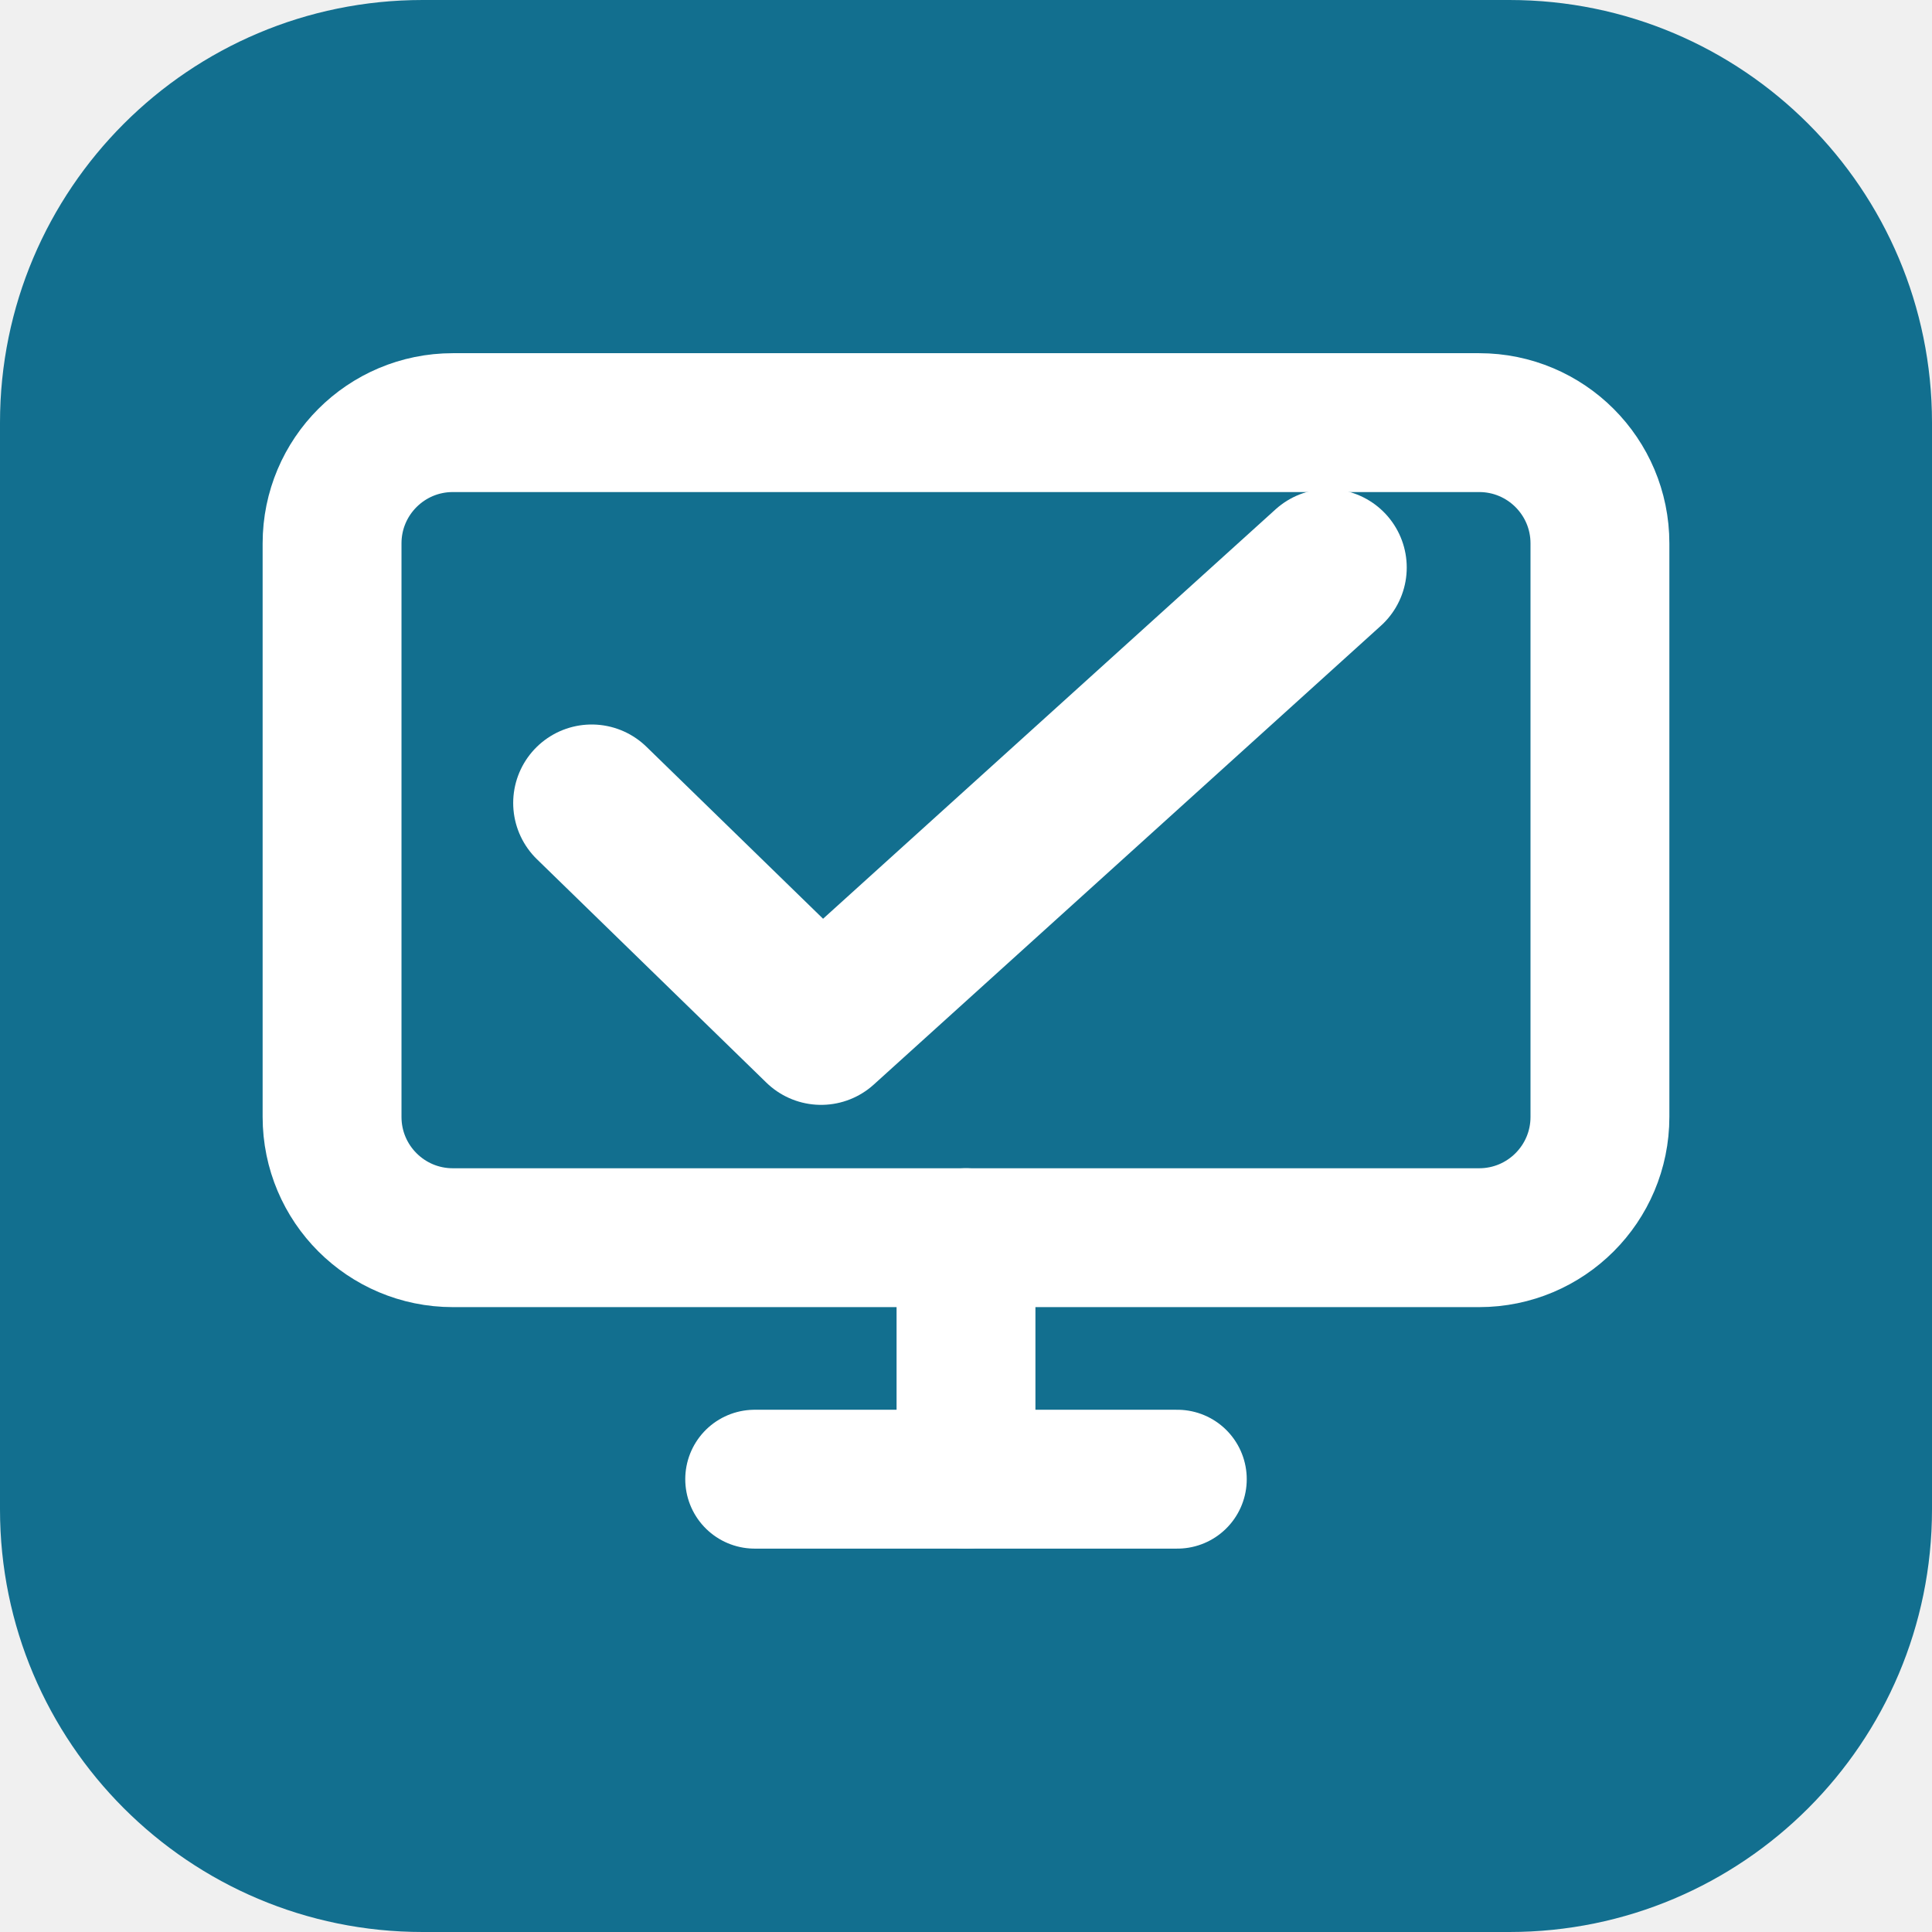
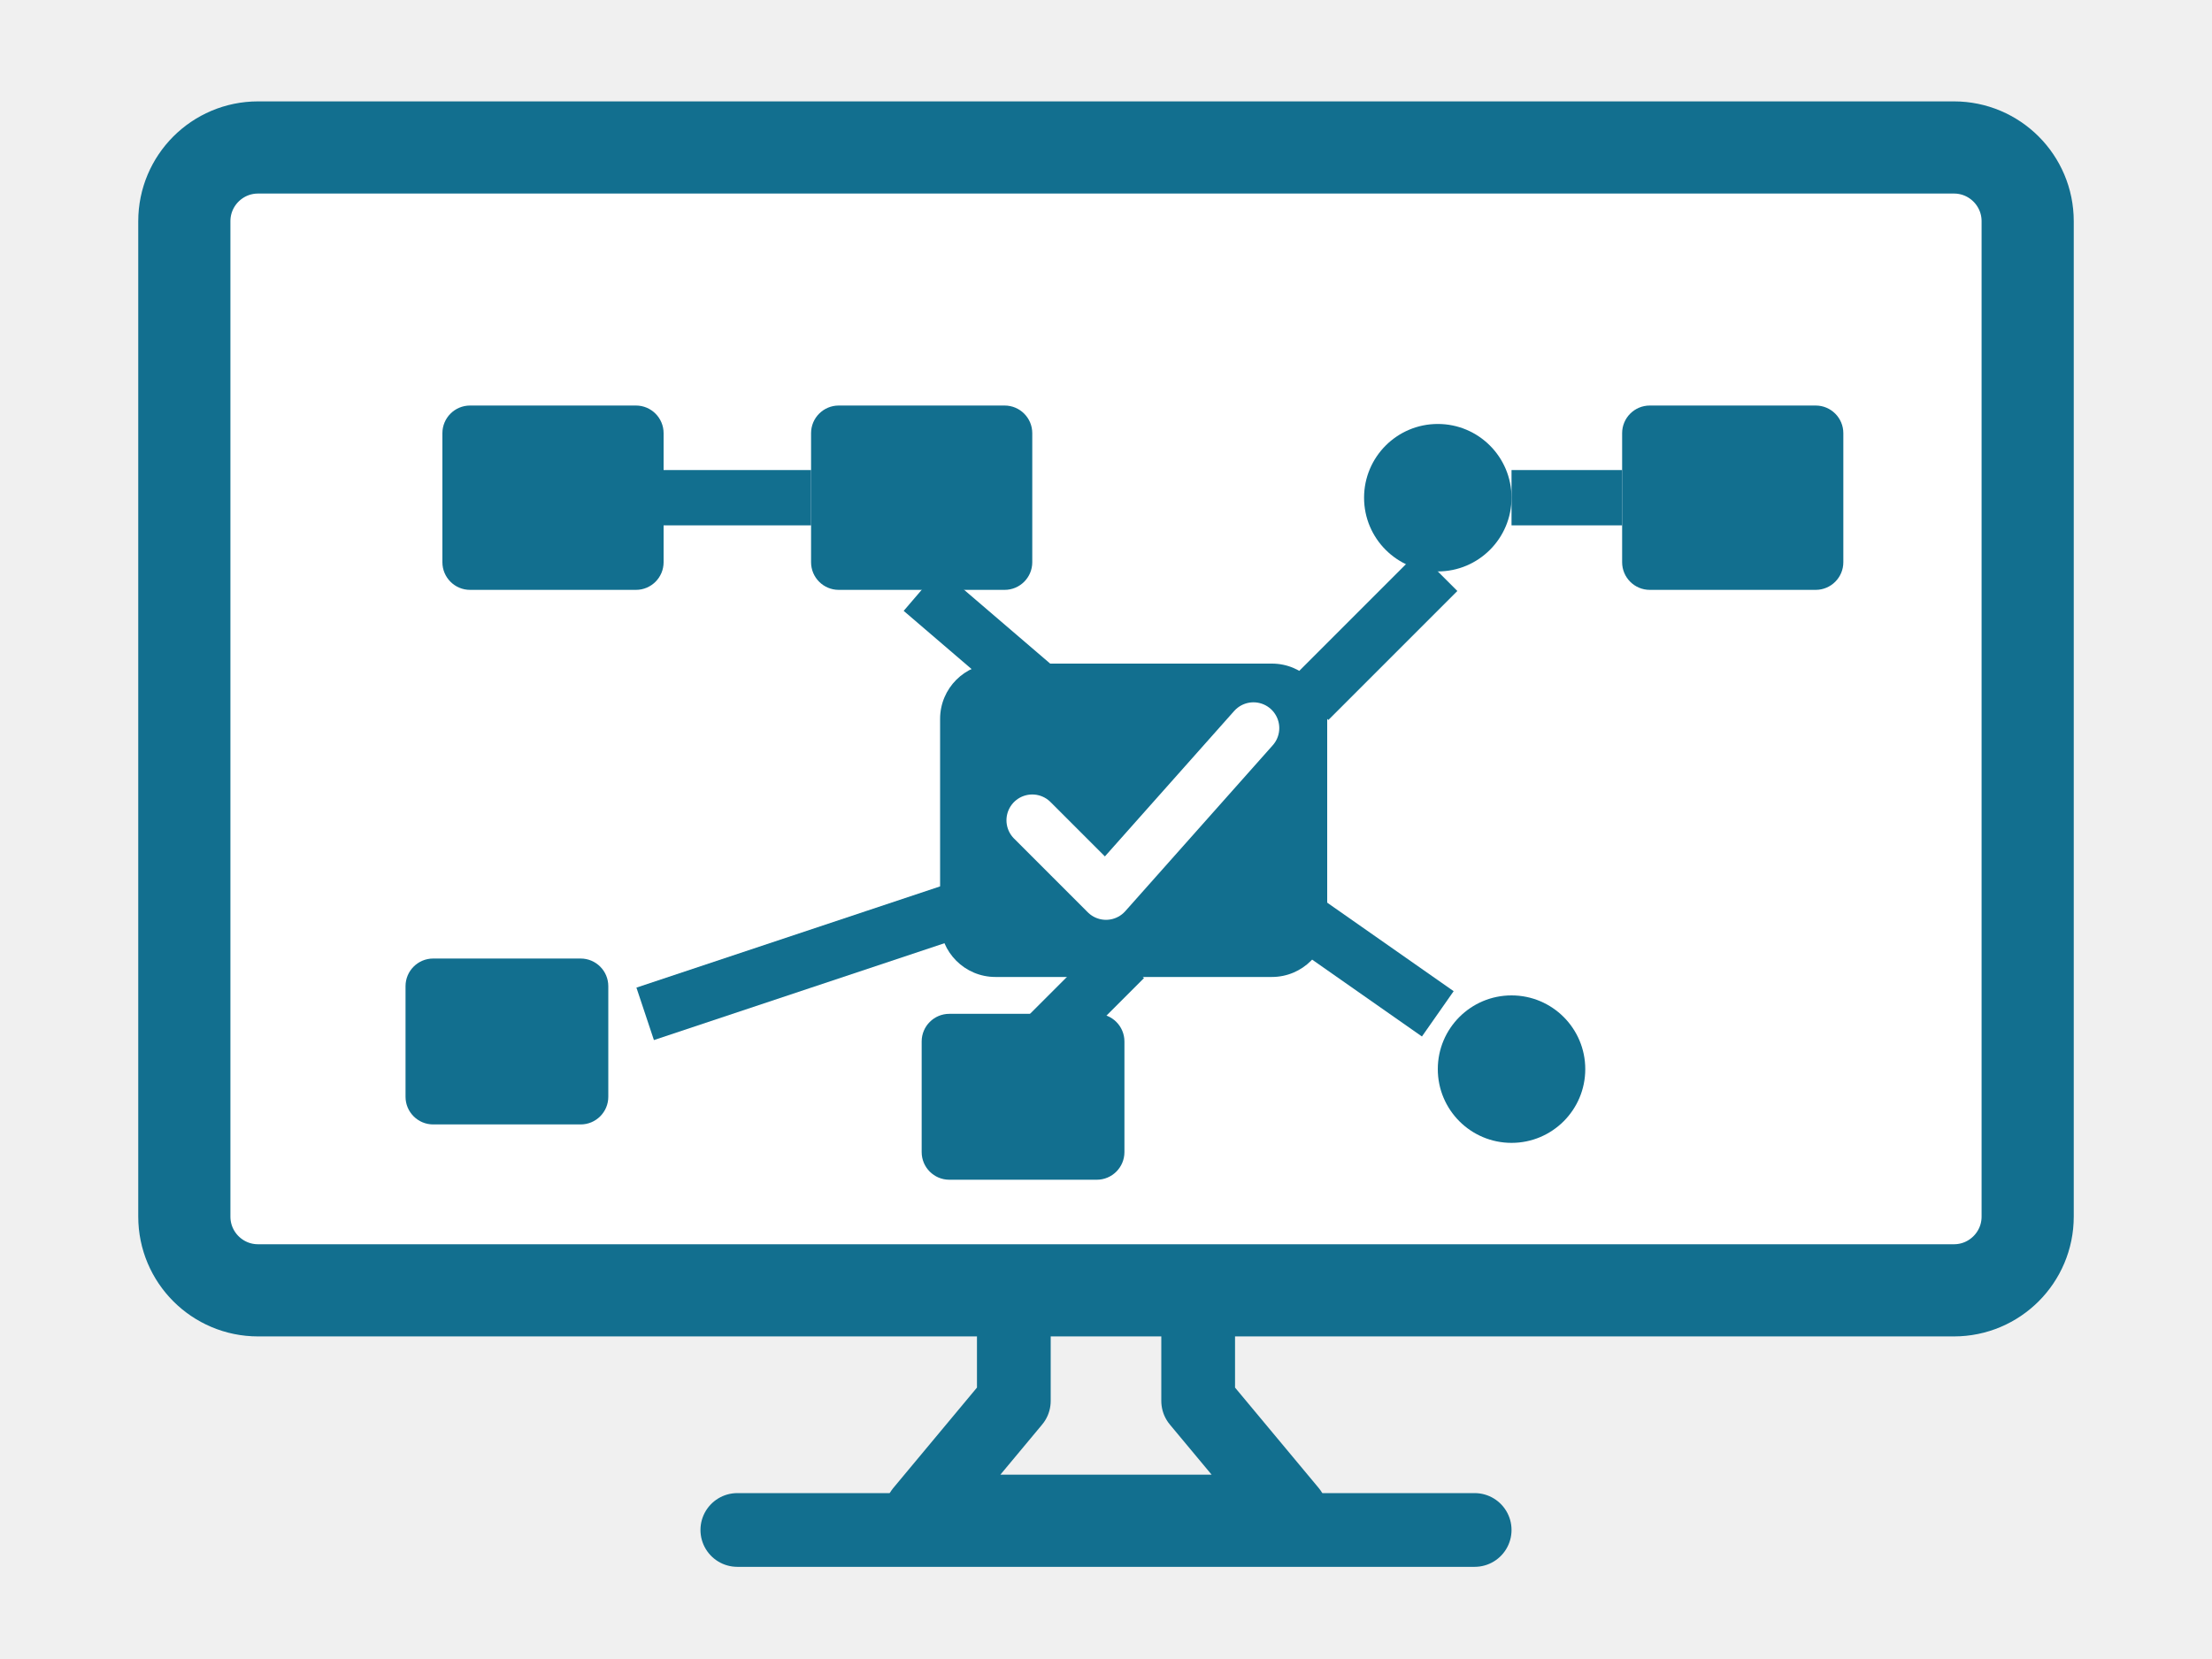
- <svg xmlns="http://www.w3.org/2000/svg" width="64" height="64" viewBox="0 0 32 32">
-   <rect width="32" height="32" rx="7" fill="#126f8f" />
-   <rect x="5.5" y="7" width="21" height="13.5" rx="2" fill="none" stroke="#ffffff" stroke-width="2.3" />
-   <line x1="12.5" y1="24.5" x2="19.5" y2="24.5" stroke="#ffffff" stroke-width="2.3" stroke-linecap="round" />
-   <line x1="16" y1="20.5" x2="16" y2="24.5" stroke="#ffffff" stroke-width="2.3" stroke-linecap="round" />
-   <path d="M9.8 13.3 L13.6 17 L22 9.4" fill="none" stroke="#ffffff" stroke-width="2.6" stroke-linecap="round" stroke-linejoin="round" />
+ <svg xmlns="http://www.w3.org/2000/svg" width="160" height="120" viewBox="0 0 120 90">
+   <rect x="10" y="8" width="100" height="62" rx="4" fill="#ffffff" stroke="#126f8f" stroke-width="5" />
+   <path d="M55 70 L55 76 L50 82 L70 82 L65 76 L65 70" fill="none" stroke="#126f8f" stroke-width="4" stroke-linejoin="round" />
+   <line x1="40" y1="83" x2="80" y2="83" stroke="#126f8f" stroke-width="4" stroke-linecap="round" />
+   <line x1="36" y1="27" x2="44" y2="27" stroke="#126f8f" stroke-width="3" />
+   <line x1="50" y1="32" x2="57" y2="38" stroke="#126f8f" stroke-width="3" />
+   <line x1="78" y1="31" x2="71" y2="38" stroke="#126f8f" stroke-width="3" />
+   <line x1="82" y1="27" x2="88" y2="27" stroke="#126f8f" stroke-width="3" />
+   <line x1="56" y1="48" x2="35" y2="55" stroke="#126f8f" stroke-width="3" />
+   <line x1="61" y1="52" x2="55" y2="58" stroke="#126f8f" stroke-width="3" />
+   <line x1="68" y1="48" x2="78" y2="55" stroke="#126f8f" stroke-width="3" />
+   <rect x="24" y="22" width="12" height="10" rx="1.5" fill="#126f8f" />
+   <rect x="44" y="22" width="12" height="10" rx="1.5" fill="#126f8f" />
+   <circle cx="78" cy="27" r="4" fill="#126f8f" />
+   <rect x="88" y="22" width="12" height="10" rx="1.5" fill="#126f8f" />
+   <rect x="22" y="52" width="11" height="9" rx="1.5" fill="#126f8f" />
+   <rect x="50" y="55" width="11" height="9" rx="1.5" fill="#126f8f" />
+   <circle cx="82" cy="58" r="4" fill="#126f8f" />
+   <rect x="51" y="36" width="21" height="17" rx="3" fill="#126f8f" />
+   <path d="M56 44.5 L60 48.5 L68 39.5" fill="none" stroke="#ffffff" stroke-width="2.8" stroke-linecap="round" stroke-linejoin="round" />
</svg>
